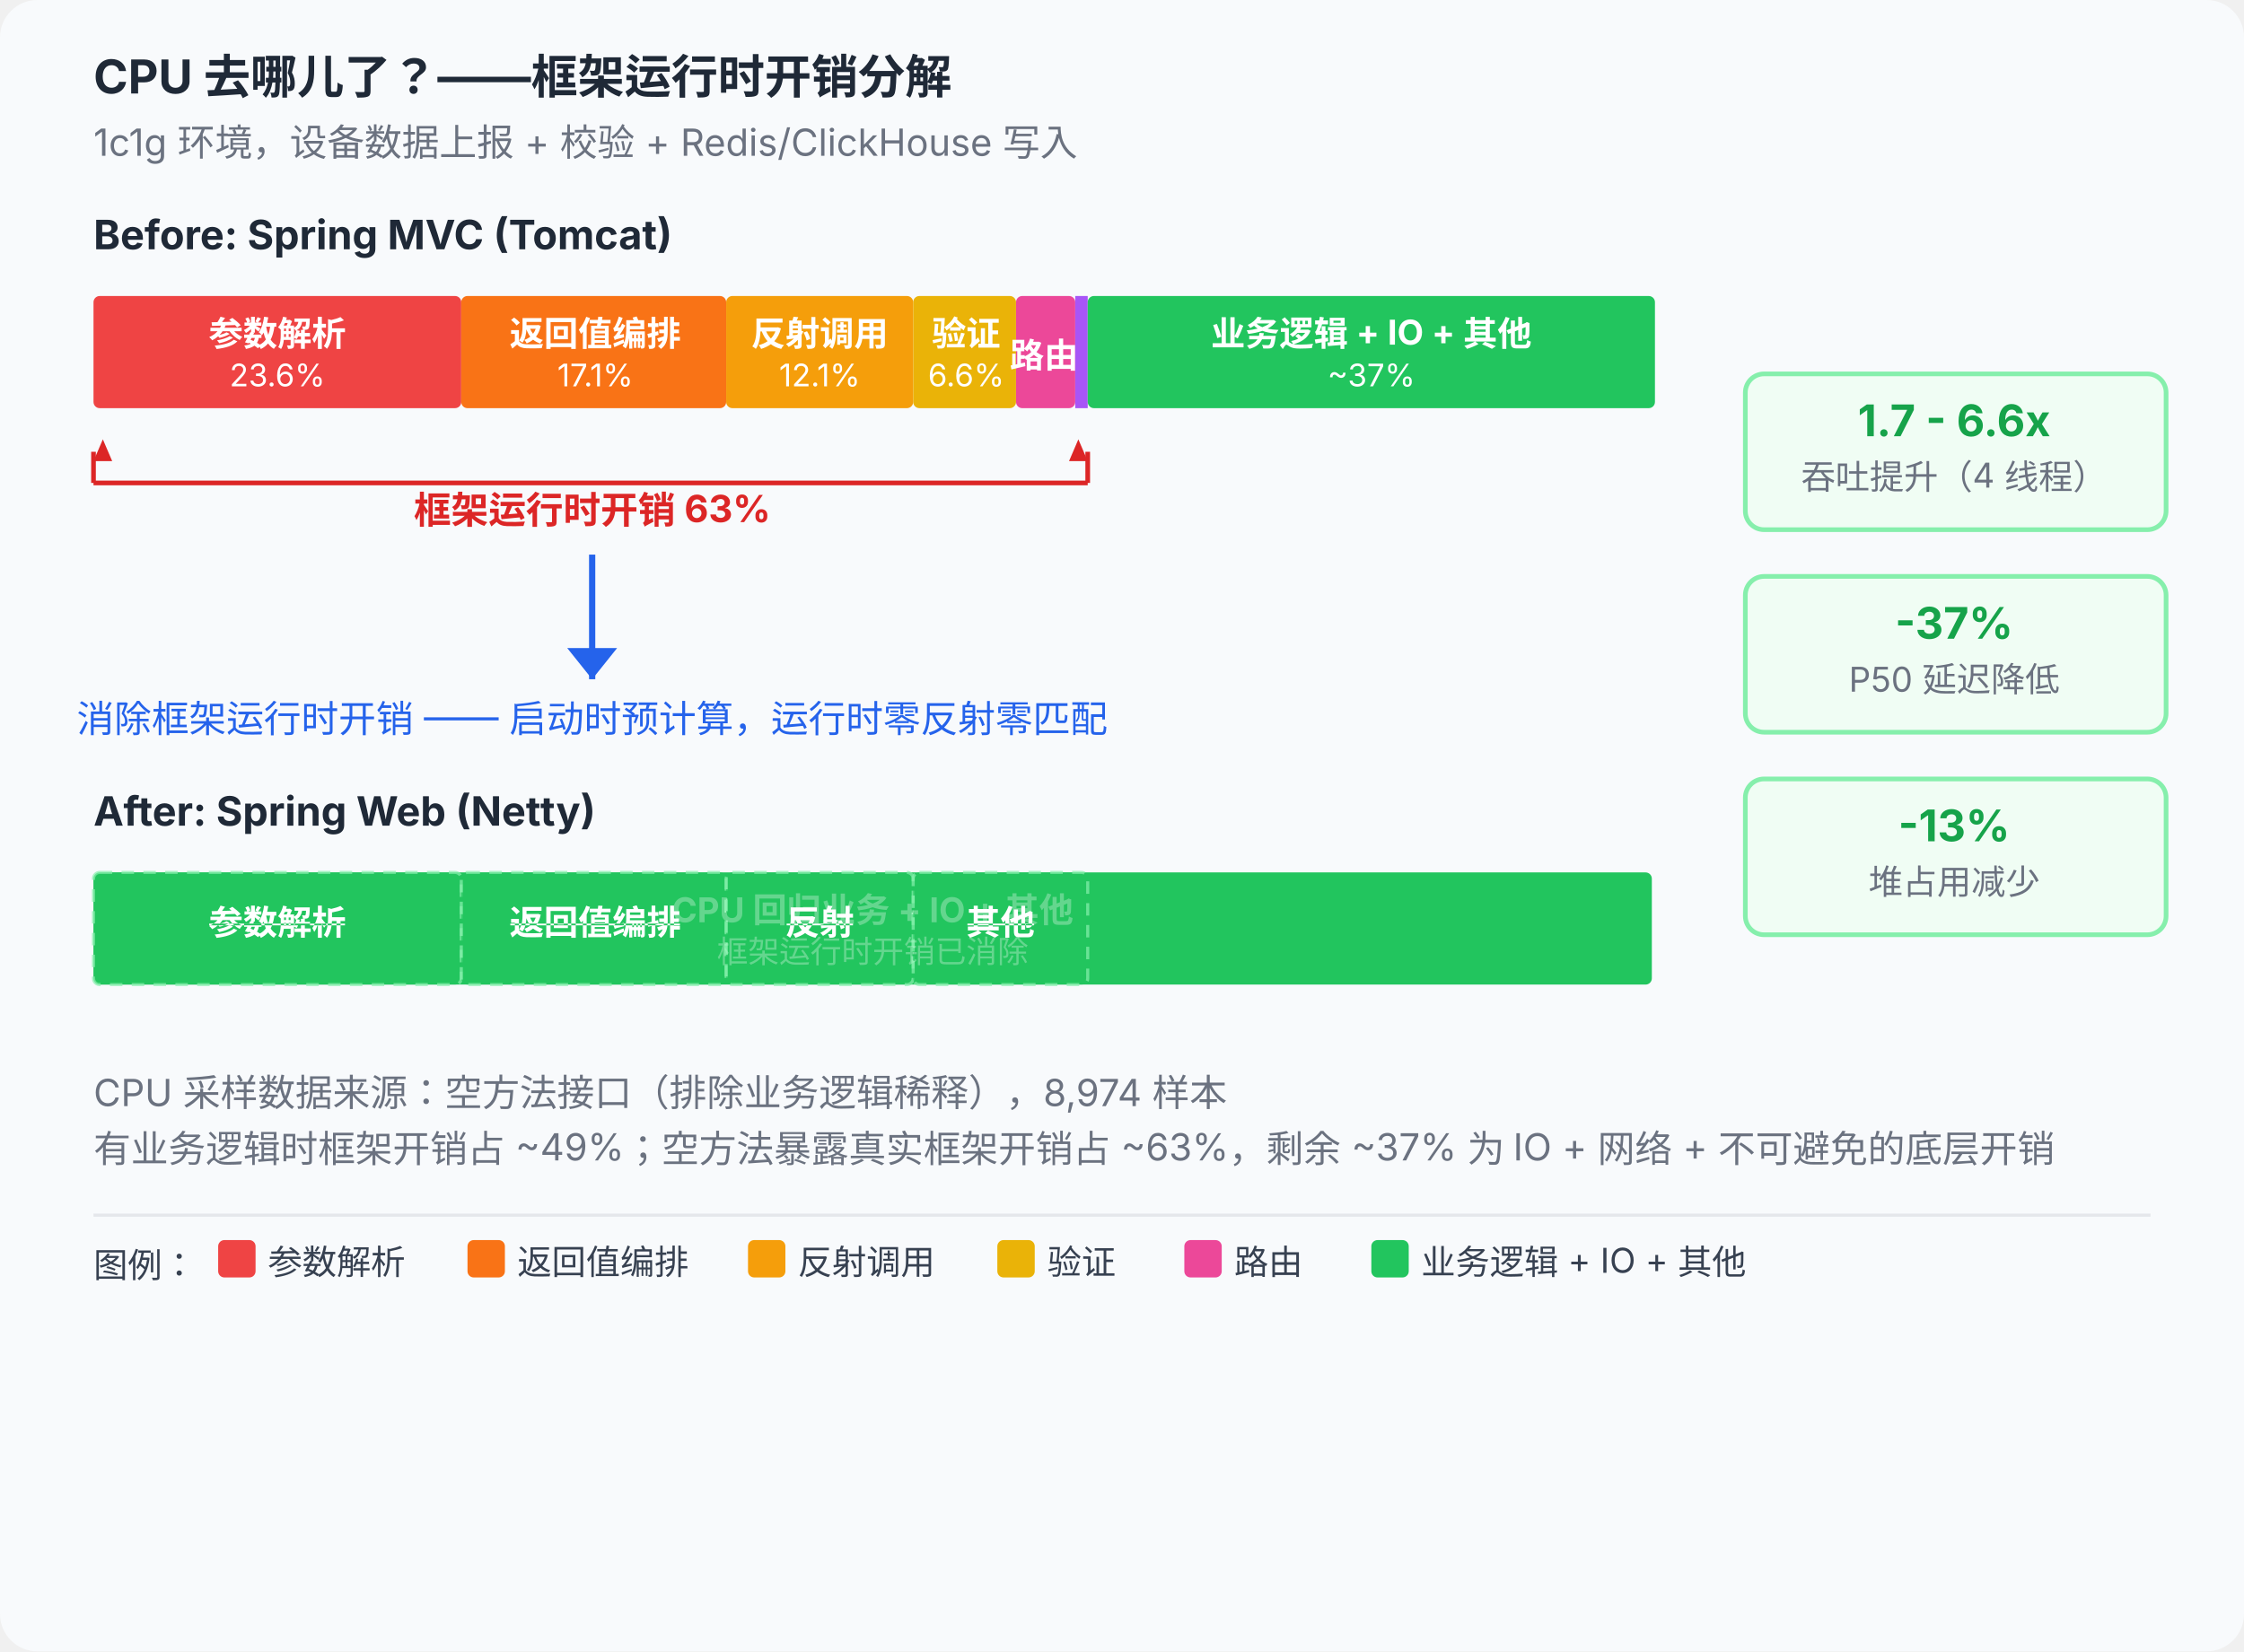
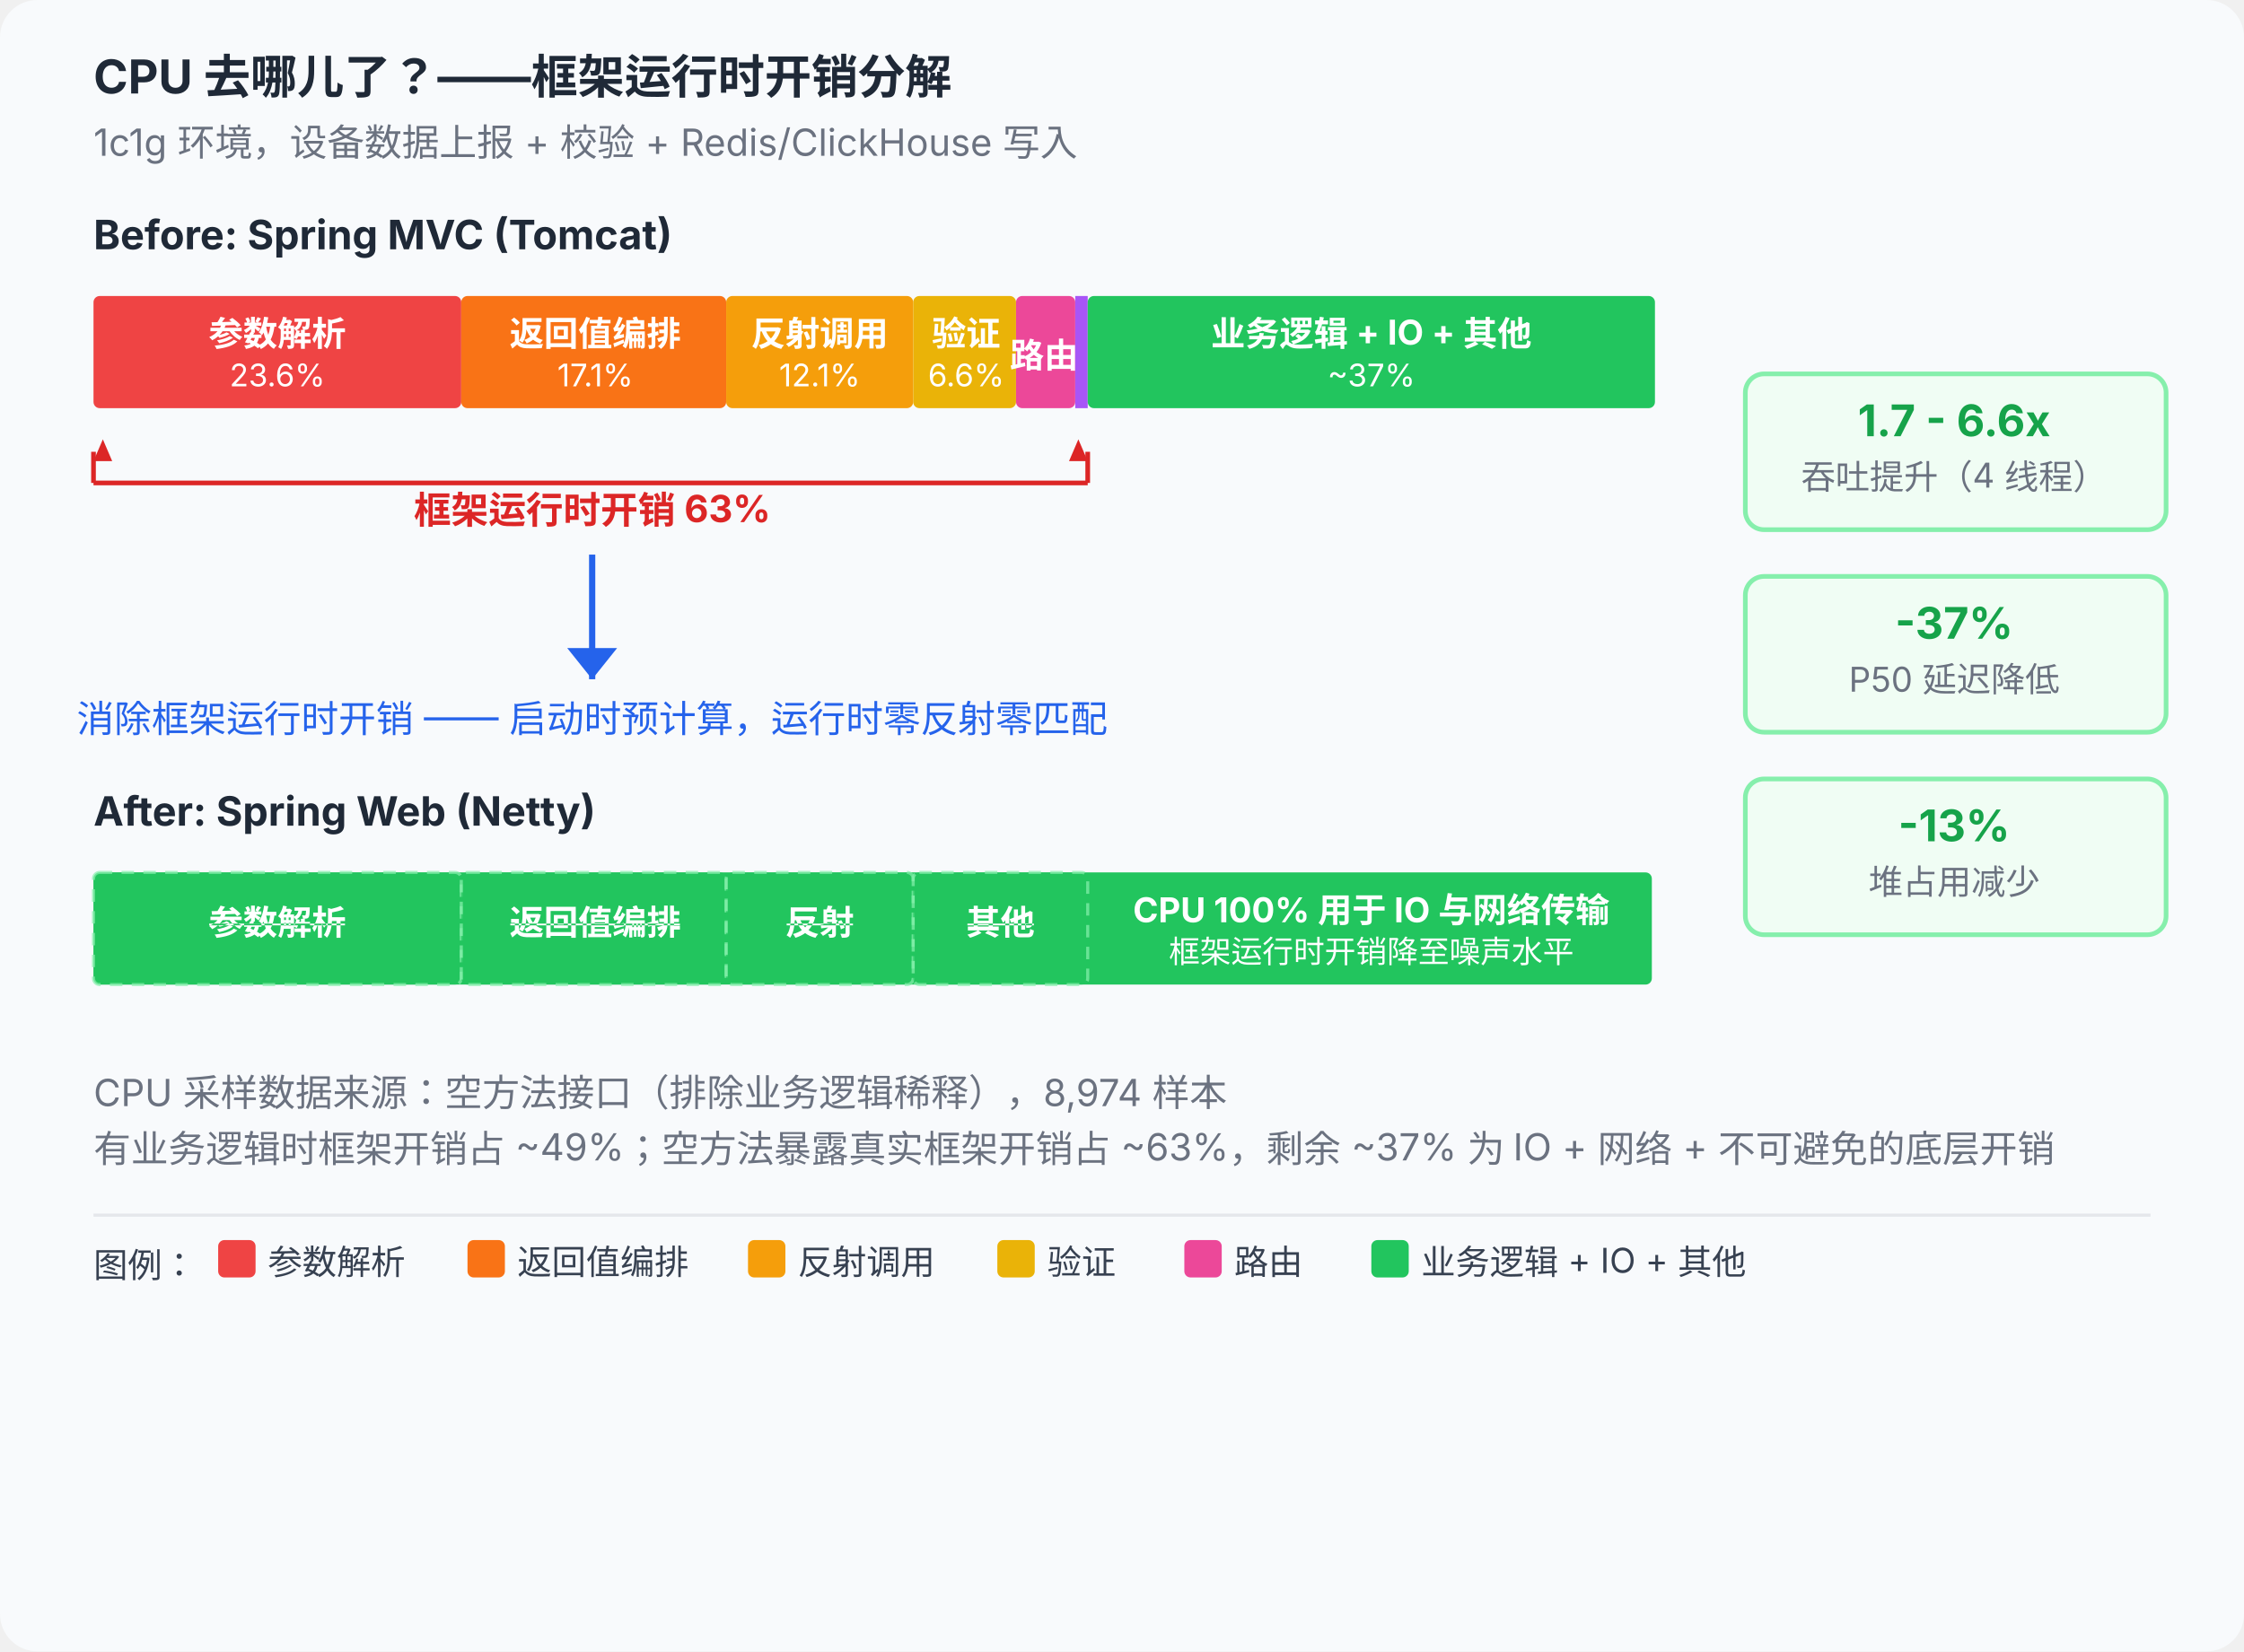
<svg xmlns="http://www.w3.org/2000/svg" width="720" height="530" viewBox="0 0 720 530">
  <style>
 .card { fill: #f8fafc; }
 .title { font: bold 15px -apple-system,BlinkMacSystemFont,sans-serif; fill: #1f2937; }
 .subtitle { font: 12px -apple-system,BlinkMacSystemFont,sans-serif; fill: #6b7280; }
 .sectionLabel { font: bold 13px -apple-system,BlinkMacSystemFont,sans-serif; fill: #1f2937; }
 .barLabel { font: bold 11px -apple-system,BlinkMacSystemFont,sans-serif; fill: #fff; text-anchor: middle; }
 .barPct { font: 10px -apple-system,BlinkMacSystemFont,sans-serif; fill: #fff; text-anchor: middle; }
 .legendLabel { font: 11px -apple-system,BlinkMacSystemFont,sans-serif; fill: #374151; }
 .overheadBracket { font: bold 12px -apple-system,BlinkMacSystemFont,sans-serif; fill: #dc2626; text-anchor: middle; }
 .calloutVal { font: bold 14px -apple-system,BlinkMacSystemFont,sans-serif; fill: #16a34a; }
 .calloutLabel { font: 11px -apple-system,BlinkMacSystemFont,sans-serif; fill: #6b7280; }
 .arrowLabel { font: 12px -apple-system,BlinkMacSystemFont,sans-serif; fill: #2563eb; text-anchor: middle; }
</style>
  <rect class="card" x="0" y="0" width="720" height="530" rx="12" />
  <text x="30" y="30" class="title">CPU 去哪儿了？——框架运行时开销分解</text>
  <text x="30" y="50" class="subtitle">1c1g 环境，设备数据上报 + 校验 + Redis/ClickHouse 写入</text>
  <text x="30" y="80" class="sectionLabel">Before: Spring MVC (Tomcat)</text>
  <rect x="30" y="95" width="118" height="36" rx="2" fill="#ef4444" />
  <text x="89" y="111" class="barLabel" font-size="10">参数解析</text>
  <text x="89" y="124" class="barPct">23.6%</text>
  <rect x="148" y="95" width="85" height="36" rx="2" fill="#f97316" />
  <text x="191" y="111" class="barLabel" font-size="10">返回值编排</text>
  <text x="191" y="124" class="barPct">17.1%</text>
  <rect x="233" y="95" width="60" height="36" rx="2" fill="#f59e0b" />
  <text x="263" y="111" class="barLabel" font-size="10">反射调用</text>
  <text x="263" y="124" class="barPct">12.1%</text>
  <rect x="293" y="95" width="33" height="36" rx="2" fill="#eab308" />
  <text x="310" y="111" class="barLabel" font-size="9">验证</text>
  <text x="310" y="124" class="barPct">6.6%</text>
  <rect x="326" y="95" width="19" height="36" rx="2" fill="#ec4899" />
  <text x="335" y="118" class="barLabel" font-size="7">路由</text>
  <rect x="345" y="95" width="4" height="36" fill="#a855f7" />
  <rect x="349" y="95" width="182" height="36" rx="2" fill="#22c55e" />
  <text x="440" y="111" class="barLabel" font-size="10">业务逻辑 + IO + 其他</text>
  <text x="440" y="124" class="barPct">~37%</text>
  <line x1="30" y1="145" x2="30" y2="155" stroke="#dc2626" stroke-width="1.5" />
  <line x1="30" y1="155" x2="349" y2="155" stroke="#dc2626" stroke-width="1.5" />
  <line x1="349" y1="145" x2="349" y2="155" stroke="#dc2626" stroke-width="1.5" />
  <polygon points="349,148 343,148 346,141" fill="#dc2626" />
  <polygon points="30,148 36,148 33,141" fill="#dc2626" />
  <text x="190" y="168" class="overheadBracket">框架运行时开销  63%</text>
  <line x1="190" y1="178" x2="190" y2="218" class="arrow" stroke="#2563eb" stroke-width="2" />
  <polygon points="190,218 182,208 198,208" fill="#2563eb" />
  <text x="190" y="235" class="arrowLabel">消除框架运行时开销 —— 启动时预计算，运行时零反射零匹配</text>
  <text x="30" y="265" class="sectionLabel">After: Spring Web (Netty)</text>
  <rect x="30" y="280" width="500" height="36" rx="2" fill="#22c55e" />
-   <text x="280" y="296" class="barLabel" font-size="10">CPU 回归业务 + IO + 其他</text>
-   <text x="280" y="309" class="barPct" font-size="11">框架运行时开销已消除</text>
+   <text x="440" y="296" class="barLabel" font-size="10">CPU 100% 用于 IO 与网络传输</text>
+   <text x="440" y="309" class="barPct" font-size="11">框架运行时开销降至噪声水平</text>
  <rect x="30" y="280" width="118" height="36" rx="2" fill="#22c55e" opacity="0.7" stroke="#86efac" stroke-width="1" stroke-dasharray="4,3" />
  <text x="89" y="300" class="barLabel" font-size="9" fill="#86efac" text-decoration="line-through">参数解析</text>
  <rect x="148" y="280" width="85" height="36" rx="2" fill="#22c55e" opacity="0.7" stroke="#86efac" stroke-width="1" stroke-dasharray="4,3" />
  <text x="191" y="300" class="barLabel" font-size="9" fill="#86efac" text-decoration="line-through">返回值编排</text>
  <rect x="233" y="280" width="60" height="36" rx="2" fill="#22c55e" opacity="0.7" stroke="#86efac" stroke-width="1" stroke-dasharray="4,3" />
  <text x="263" y="300" class="barLabel" font-size="9" fill="#86efac" text-decoration="line-through">反射</text>
  <rect x="293" y="280" width="56" height="36" rx="2" fill="#22c55e" opacity="0.7" stroke="#86efac" stroke-width="1" stroke-dasharray="4,3" />
  <text x="321" y="300" class="barLabel" font-size="9" fill="#86efac" text-decoration="line-through">其他</text>
  <rect x="560" y="120" width="135" height="50" rx="6" fill="#f0fdf4" stroke="#86efac" stroke-width="1.5" />
  <text x="627" y="140" class="calloutVal" text-anchor="middle">1.7 - 6.6x</text>
  <text x="627" y="157" class="calloutLabel" text-anchor="middle">吞吐提升（4 线程）</text>
  <rect x="560" y="185" width="135" height="50" rx="6" fill="#f0fdf4" stroke="#86efac" stroke-width="1.5" />
  <text x="627" y="205" class="calloutVal" text-anchor="middle">-37%</text>
  <text x="627" y="222" class="calloutLabel" text-anchor="middle">P50 延迟降低</text>
  <rect x="560" y="250" width="135" height="50" rx="6" fill="#f0fdf4" stroke="#86efac" stroke-width="1.5" />
  <text x="627" y="270" class="calloutVal" text-anchor="middle">-13%</text>
  <text x="627" y="287" class="calloutLabel" text-anchor="middle">堆占用减少</text>
  <text x="30" y="355" class="subtitle">CPU 采样数据来源：空方法接口（排除业务逻辑稀释），8,974 样本</text>
  <text x="30" y="373" class="subtitle">有业务逻辑时框架开销占 ~49%；空方法暴露真实框架开销占 ~63%，剩余 ~37% 为 IO + 网络 + 不可避免的底层开销</text>
  <line x1="30" y1="390" x2="690" y2="390" stroke="#e5e7eb" stroke-width="1" />
  <text x="30" y="410" class="legendLabel">图例：</text>
  <rect x="70" y="398" width="12" height="12" rx="2" fill="#ef4444" />
  <text x="86" y="409" class="legendLabel">参数解析</text>
  <rect x="150" y="398" width="12" height="12" rx="2" fill="#f97316" />
  <text x="166" y="409" class="legendLabel">返回值编排</text>
  <rect x="240" y="398" width="12" height="12" rx="2" fill="#f59e0b" />
  <text x="256" y="409" class="legendLabel">反射调用</text>
  <rect x="320" y="398" width="12" height="12" rx="2" fill="#eab308" />
  <text x="336" y="409" class="legendLabel">验证</text>
  <rect x="380" y="398" width="12" height="12" rx="2" fill="#ec4899" />
  <text x="396" y="409" class="legendLabel">路由</text>
  <rect x="440" y="398" width="12" height="12" rx="2" fill="#22c55e" />
  <text x="456" y="409" class="legendLabel">业务逻辑 + IO + 其他</text>
</svg>
